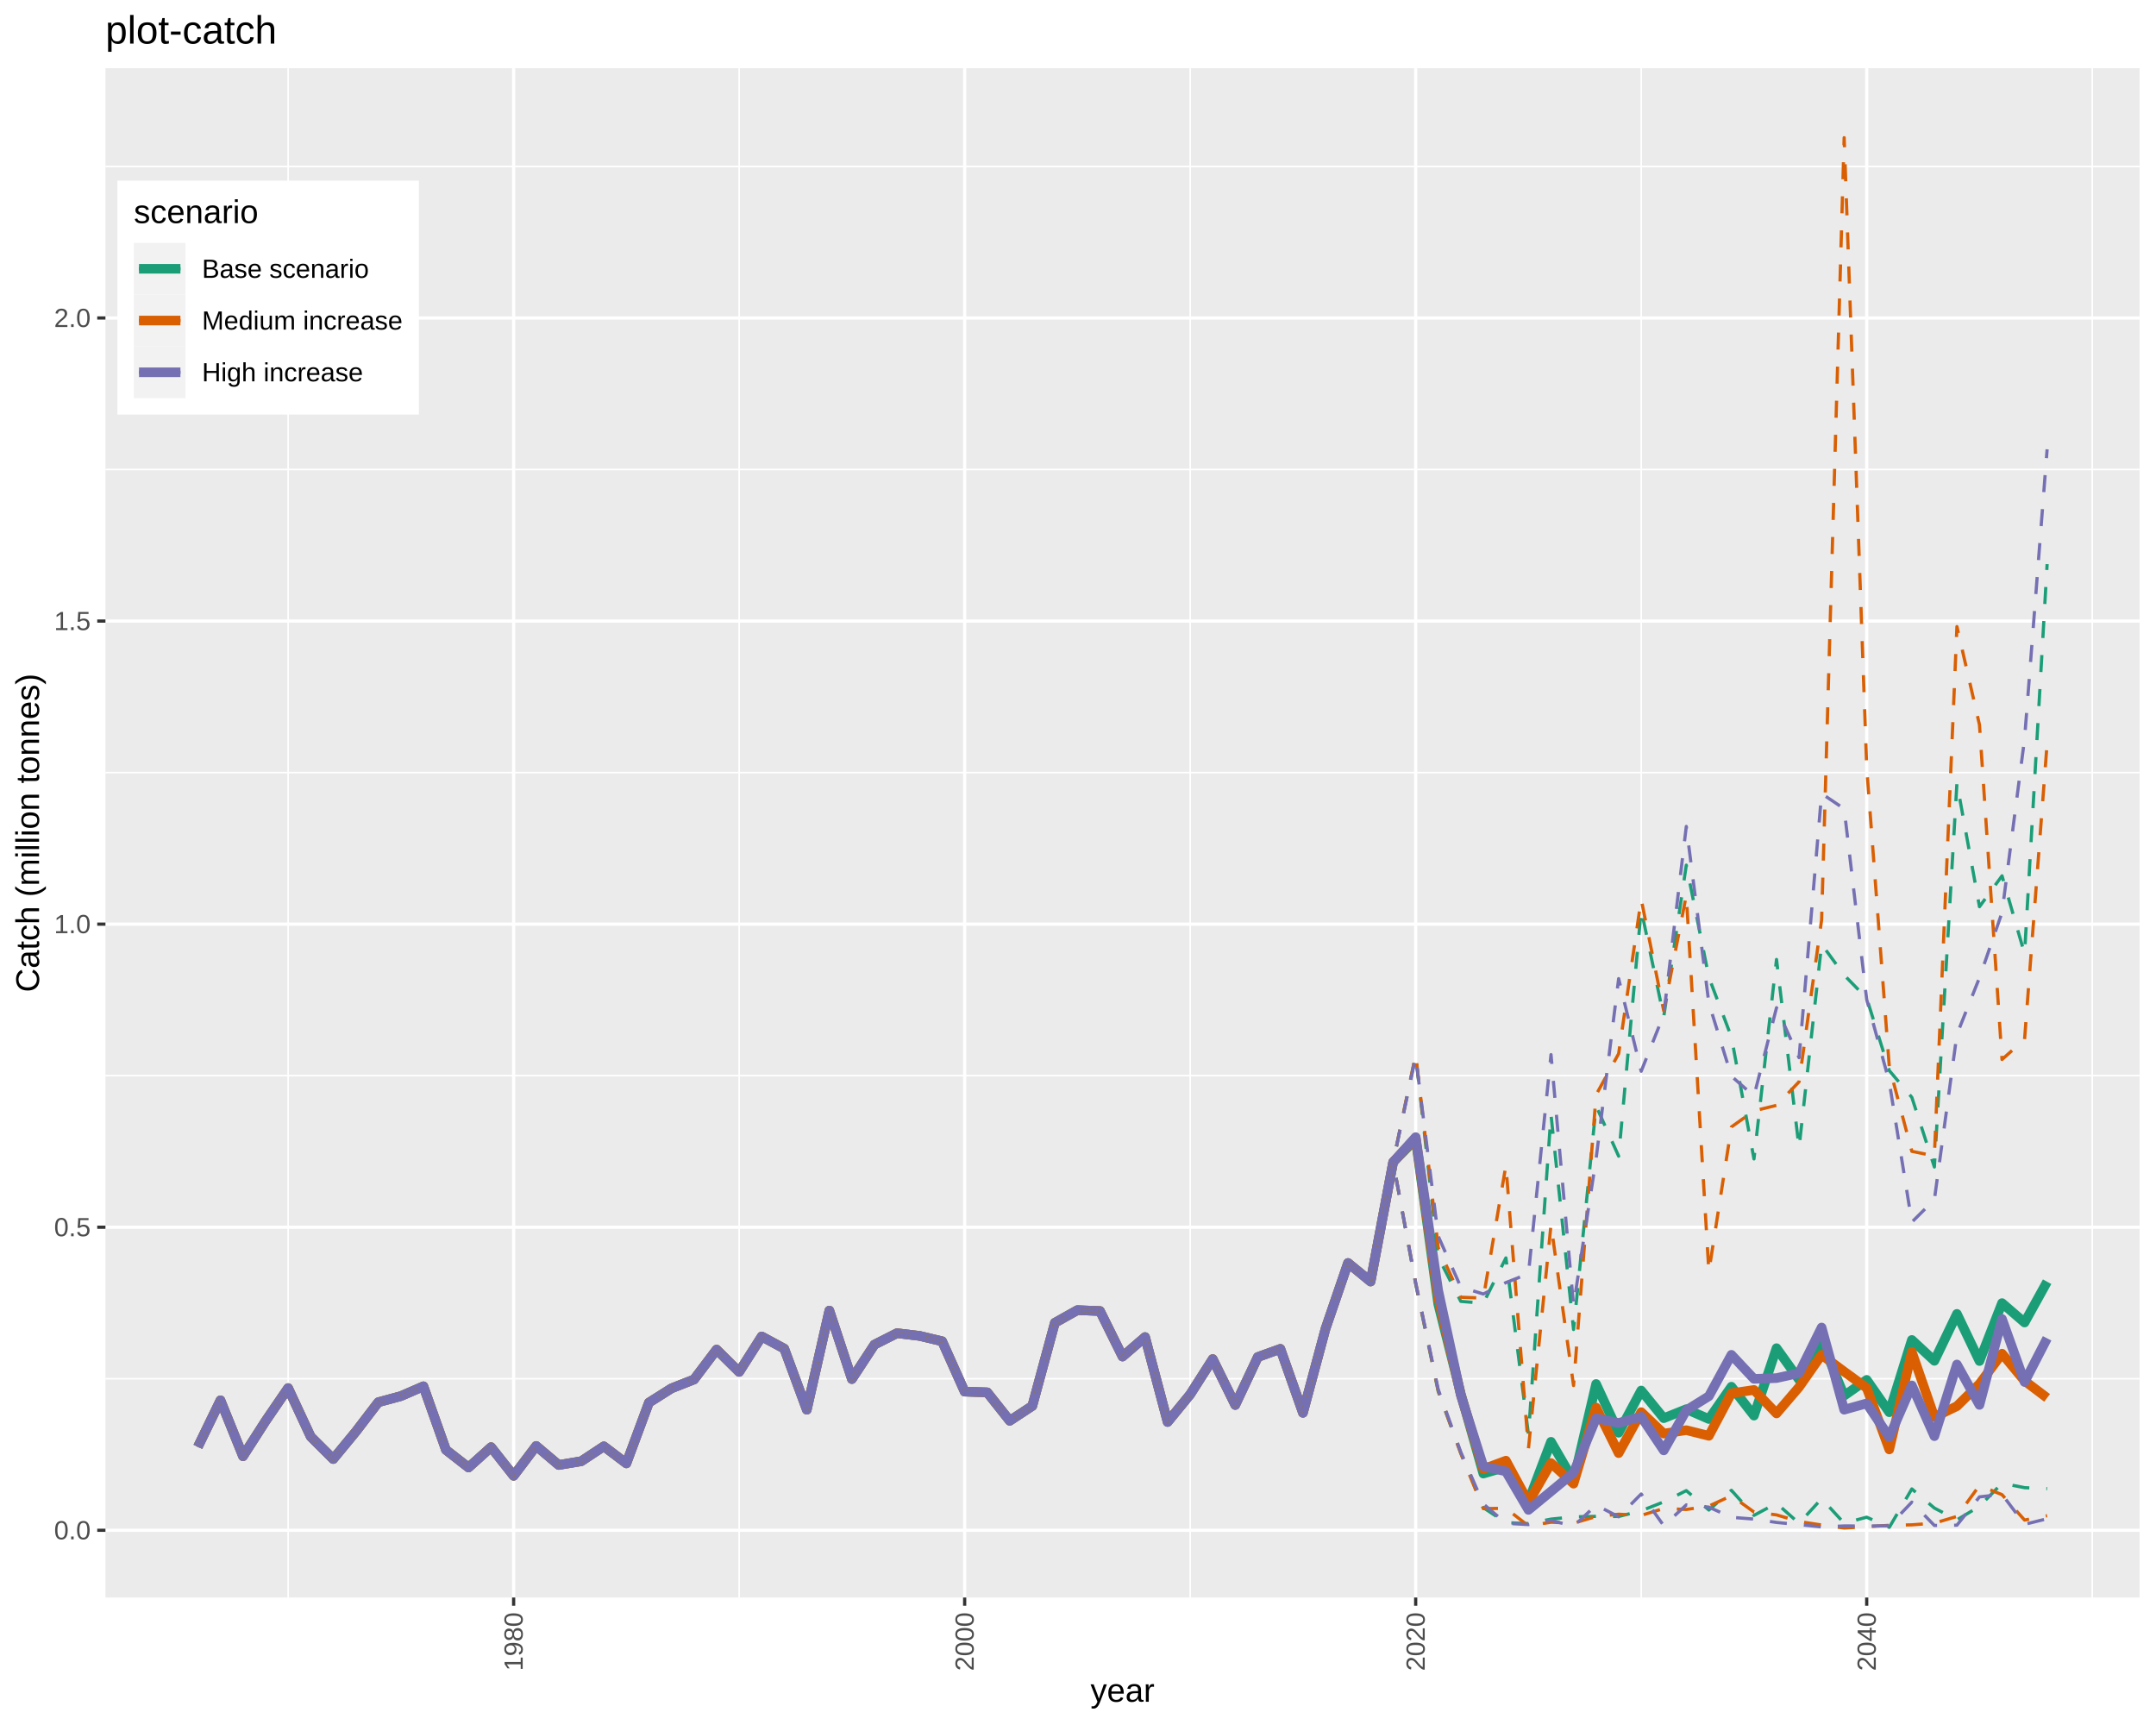
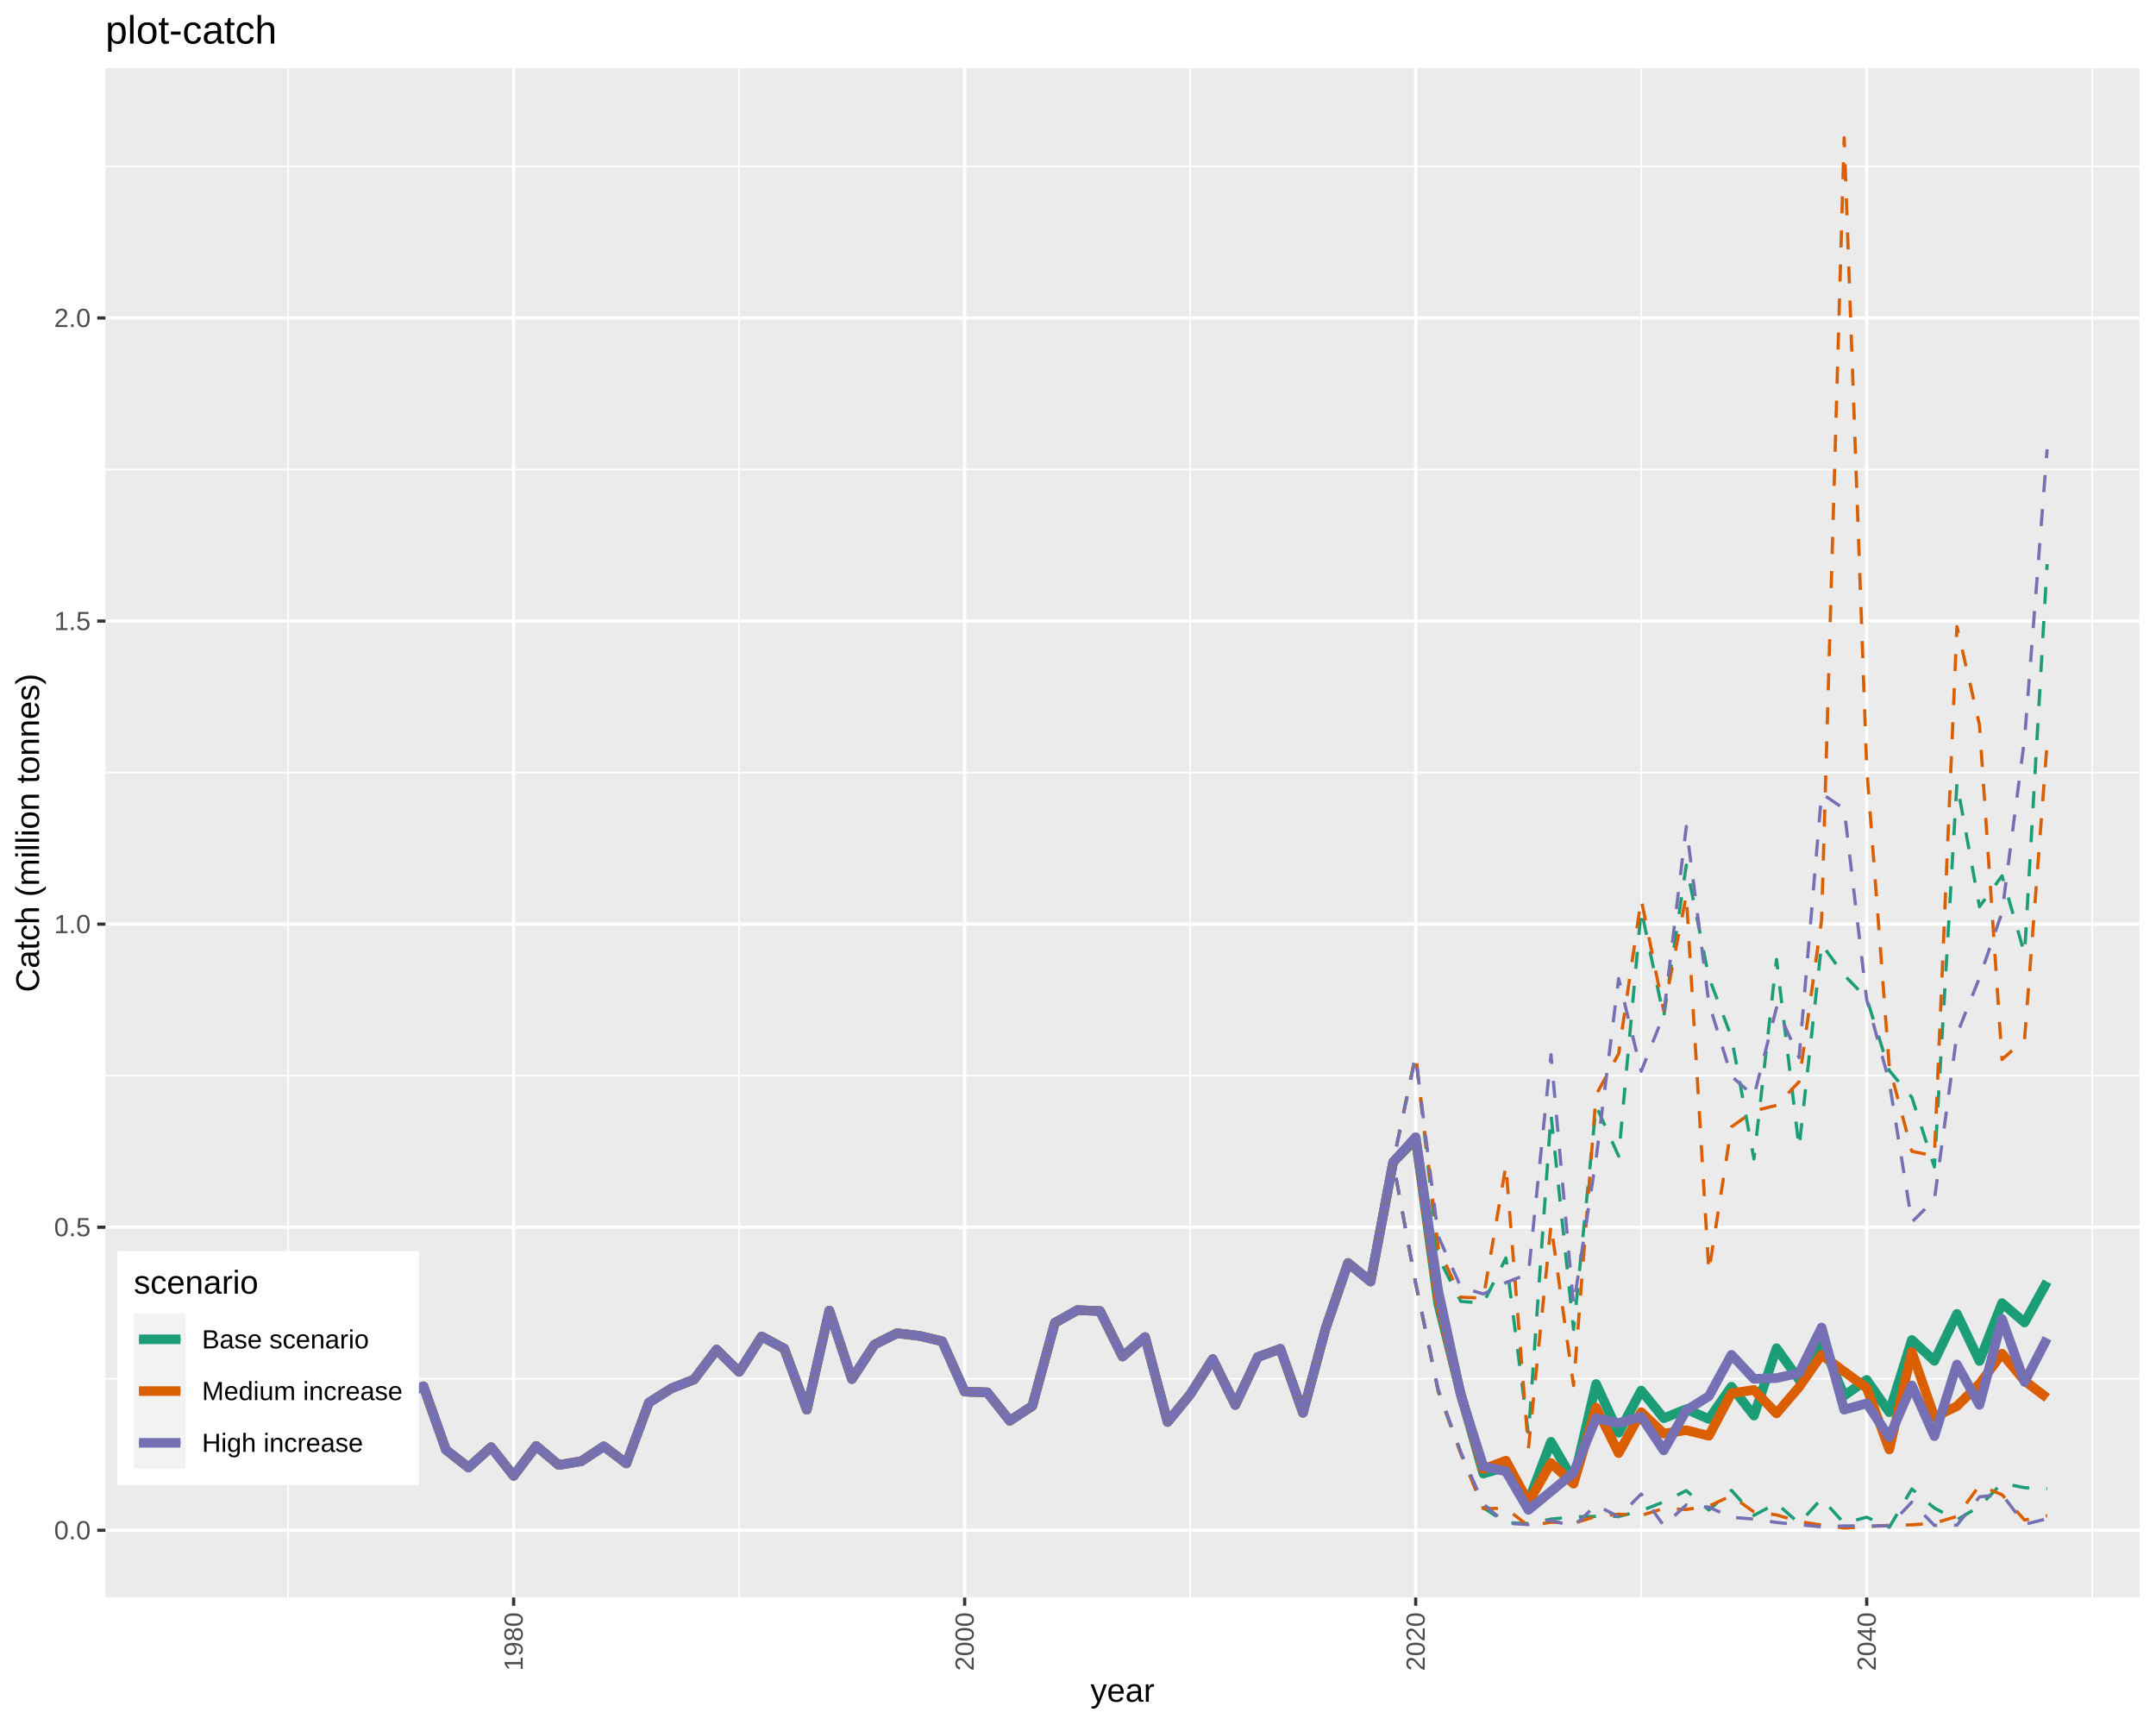
<svg xmlns="http://www.w3.org/2000/svg" viewBox="0 0 720.00 576.00">
  <defs>
    <style type="text/css">
    line, polyline, polygon, path, rect, circle {
      fill: none;
      stroke: #000000;
      stroke-linecap: round;
      stroke-linejoin: round;
      stroke-miterlimit: 10.00;
    }
  </style>
  </defs>
  <rect width="100%" height="100%" style="stroke: none; fill: #FFFFFF;" />
  <rect x="0.00" y="0.00" width="720.00" height="576.00" style="stroke-width: 1.07; stroke: #FFFFFF; fill: #FFFFFF;" />
  <defs>
    <clipPath id="cpMzUuMjF8NzE0LjUyfDUzMy40NHwyMi43Nw==">
      <rect x="35.21" y="22.77" width="679.31" height="510.67" />
    </clipPath>
  </defs>
  <rect x="35.21" y="22.77" width="679.31" height="510.67" style="stroke-width: 1.07; stroke: none; fill: #EBEBEB;" clip-path="url(#cpMzUuMjF8NzE0LjUyfDUzMy40NHwyMi43Nw==)" />
  <polyline points="35.21,460.38 714.52,460.38 " style="stroke-width: 0.53; stroke: #FFFFFF; stroke-linecap: butt;" clip-path="url(#cpMzUuMjF8NzE0LjUyfDUzMy40NHwyMi43Nw==)" />
  <polyline points="35.21,359.18 714.52,359.18 " style="stroke-width: 0.53; stroke: #FFFFFF; stroke-linecap: butt;" clip-path="url(#cpMzUuMjF8NzE0LjUyfDUzMy40NHwyMi43Nw==)" />
  <polyline points="35.21,257.98 714.52,257.98 " style="stroke-width: 0.53; stroke: #FFFFFF; stroke-linecap: butt;" clip-path="url(#cpMzUuMjF8NzE0LjUyfDUzMy40NHwyMi43Nw==)" />
  <polyline points="35.21,156.78 714.52,156.78 " style="stroke-width: 0.53; stroke: #FFFFFF; stroke-linecap: butt;" clip-path="url(#cpMzUuMjF8NzE0LjUyfDUzMy40NHwyMi43Nw==)" />
  <polyline points="35.21,55.58 714.52,55.58 " style="stroke-width: 0.53; stroke: #FFFFFF; stroke-linecap: butt;" clip-path="url(#cpMzUuMjF8NzE0LjUyfDUzMy40NHwyMi43Nw==)" />
  <polyline points="96.22,533.44 96.22,22.77 " style="stroke-width: 0.53; stroke: #FFFFFF; stroke-linecap: butt;" clip-path="url(#cpMzUuMjF8NzE0LjUyfDUzMy40NHwyMi43Nw==)" />
  <polyline points="246.84,533.44 246.84,22.77 " style="stroke-width: 0.53; stroke: #FFFFFF; stroke-linecap: butt;" clip-path="url(#cpMzUuMjF8NzE0LjUyfDUzMy40NHwyMi43Nw==)" />
  <polyline points="397.46,533.44 397.46,22.77 " style="stroke-width: 0.53; stroke: #FFFFFF; stroke-linecap: butt;" clip-path="url(#cpMzUuMjF8NzE0LjUyfDUzMy40NHwyMi43Nw==)" />
  <polyline points="548.08,533.44 548.08,22.77 " style="stroke-width: 0.53; stroke: #FFFFFF; stroke-linecap: butt;" clip-path="url(#cpMzUuMjF8NzE0LjUyfDUzMy40NHwyMi43Nw==)" />
  <polyline points="698.71,533.44 698.71,22.77 " style="stroke-width: 0.53; stroke: #FFFFFF; stroke-linecap: butt;" clip-path="url(#cpMzUuMjF8NzE0LjUyfDUzMy40NHwyMi43Nw==)" />
  <polyline points="35.21,510.98 714.52,510.98 " style="stroke-width: 1.07; stroke: #FFFFFF; stroke-linecap: butt;" clip-path="url(#cpMzUuMjF8NzE0LjUyfDUzMy40NHwyMi43Nw==)" />
  <polyline points="35.21,409.78 714.52,409.78 " style="stroke-width: 1.07; stroke: #FFFFFF; stroke-linecap: butt;" clip-path="url(#cpMzUuMjF8NzE0LjUyfDUzMy40NHwyMi43Nw==)" />
  <polyline points="35.21,308.58 714.52,308.58 " style="stroke-width: 1.07; stroke: #FFFFFF; stroke-linecap: butt;" clip-path="url(#cpMzUuMjF8NzE0LjUyfDUzMy40NHwyMi43Nw==)" />
  <polyline points="35.21,207.38 714.52,207.38 " style="stroke-width: 1.07; stroke: #FFFFFF; stroke-linecap: butt;" clip-path="url(#cpMzUuMjF8NzE0LjUyfDUzMy40NHwyMi43Nw==)" />
  <polyline points="35.21,106.18 714.52,106.18 " style="stroke-width: 1.07; stroke: #FFFFFF; stroke-linecap: butt;" clip-path="url(#cpMzUuMjF8NzE0LjUyfDUzMy40NHwyMi43Nw==)" />
  <polyline points="171.53,533.44 171.53,22.77 " style="stroke-width: 1.07; stroke: #FFFFFF; stroke-linecap: butt;" clip-path="url(#cpMzUuMjF8NzE0LjUyfDUzMy40NHwyMi43Nw==)" />
  <polyline points="322.15,533.44 322.15,22.77 " style="stroke-width: 1.07; stroke: #FFFFFF; stroke-linecap: butt;" clip-path="url(#cpMzUuMjF8NzE0LjUyfDUzMy40NHwyMi43Nw==)" />
  <polyline points="472.77,533.44 472.77,22.77 " style="stroke-width: 1.07; stroke: #FFFFFF; stroke-linecap: butt;" clip-path="url(#cpMzUuMjF8NzE0LjUyfDUzMy40NHwyMi43Nw==)" />
  <polyline points="623.39,533.44 623.39,22.77 " style="stroke-width: 1.07; stroke: #FFFFFF; stroke-linecap: butt;" clip-path="url(#cpMzUuMjF8NzE0LjUyfDUzMy40NHwyMi43Nw==)" />
  <polyline points="66.09,483.11 73.62,467.59 81.15,486.25 88.68,474.52 96.22,463.50 103.75,479.69 111.28,487.19 118.81,478.06 126.34,468.22 133.87,466.18 141.40,462.91 148.93,484.13 156.46,490.01 164.00,483.23 171.53,492.78 179.06,482.82 186.59,489.18 194.12,487.92 201.65,482.95 209.18,488.64 216.71,468.35 224.24,463.59 231.78,460.62 239.31,450.65 246.84,458.10 254.37,446.27 261.90,450.33 269.43,470.72 276.96,437.63 284.49,460.48 292.02,448.99 299.56,445.17 307.09,446.07 314.62,447.86 322.15,464.68 329.68,464.93 337.21,474.41 344.74,469.46 352.27,441.70 359.80,437.48 367.34,437.77 374.87,452.96 382.40,446.47 389.93,474.82 397.46,465.62 404.99,453.82 412.52,469.13 420.05,453.13 427.58,450.41 435.12,471.75 442.65,443.72 450.18,421.73 457.71,427.91 465.24,388.05 472.77,380.40 480.30,435.45 487.83,465.41 495.36,492.05 502.90,489.84 510.43,501.33 517.96,481.43 525.49,494.40 533.02,462.13 540.55,478.42 548.08,464.31 555.61,473.56 563.14,470.54 570.68,473.83 578.21,463.03 585.74,472.70 593.27,450.17 600.80,460.69 608.33,447.76 615.86,466.03 623.39,460.75 630.93,471.57 638.46,447.42 645.99,454.40 653.52,438.72 661.05,454.47 668.58,435.12 676.11,441.61 683.64,427.98 " style="stroke-width: 3.20; stroke: #1B9E77; stroke-linecap: butt;" clip-path="url(#cpMzUuMjF8NzE0LjUyfDUzMy40NHwyMi43Nw==)" />
  <polyline points="66.09,483.11 73.62,467.59 81.15,486.25 88.68,474.52 96.22,463.50 103.75,479.69 111.28,487.19 118.81,478.06 126.34,468.22 133.87,466.18 141.40,462.91 148.93,484.13 156.46,490.01 164.00,483.23 171.53,492.78 179.06,482.82 186.59,489.18 194.12,487.92 201.65,482.95 209.18,488.64 216.71,468.35 224.24,463.59 231.78,460.62 239.31,450.65 246.84,458.10 254.37,446.27 261.90,450.33 269.43,470.72 276.96,437.63 284.49,460.48 292.02,448.99 299.56,445.17 307.09,446.07 314.62,447.86 322.15,464.68 329.68,464.93 337.21,474.41 344.74,469.46 352.27,441.70 359.80,437.48 367.34,437.77 374.87,452.96 382.40,446.47 389.93,474.82 397.46,465.62 404.99,453.82 412.52,469.13 420.05,453.13 427.58,450.41 435.12,471.75 442.65,443.72 450.18,421.73 457.71,427.91 465.24,388.05 472.77,379.97 480.30,433.23 487.83,465.68 495.36,490.55 502.90,487.73 510.43,501.65 517.96,488.54 525.49,495.42 533.02,470.01 540.55,485.22 548.08,471.53 555.61,478.70 563.14,477.55 570.68,479.44 578.21,465.23 585.74,464.12 593.27,471.97 600.80,463.17 608.33,452.41 615.86,457.99 623.39,463.46 630.93,483.99 638.46,451.42 645.99,473.18 653.52,469.54 661.05,462.11 668.58,452.01 676.11,461.09 683.64,466.77 " style="stroke-width: 3.20; stroke: #D95F02; stroke-linecap: butt;" clip-path="url(#cpMzUuMjF8NzE0LjUyfDUzMy40NHwyMi43Nw==)" />
  <polyline points="66.09,483.11 73.62,467.59 81.15,486.25 88.68,474.52 96.22,463.50 103.75,479.69 111.28,487.19 118.81,478.06 126.34,468.22 133.87,466.18 141.40,462.91 148.93,484.13 156.46,490.01 164.00,483.23 171.53,492.78 179.06,482.82 186.59,489.18 194.12,487.92 201.65,482.95 209.18,488.64 216.71,468.35 224.24,463.59 231.78,460.62 239.31,450.65 246.84,458.10 254.37,446.27 261.90,450.33 269.43,470.72 276.96,437.63 284.49,460.48 292.02,448.99 299.56,445.17 307.09,446.07 314.62,447.86 322.15,464.68 329.68,464.93 337.21,474.41 344.74,469.46 352.27,441.70 359.80,437.48 367.34,437.77 374.87,452.96 382.40,446.47 389.93,474.82 397.46,465.62 404.99,453.82 412.52,469.13 420.05,453.13 427.58,450.41 435.12,471.75 442.65,443.72 450.18,421.73 457.71,427.91 465.24,388.05 472.77,379.70 480.30,430.95 487.83,465.81 495.36,489.60 502.90,491.32 510.43,504.18 517.96,497.99 525.49,491.78 533.02,473.58 540.55,475.15 548.08,473.06 555.61,484.31 563.14,470.90 570.68,466.21 578.21,452.39 585.74,460.42 593.27,460.16 600.80,458.50 608.33,443.27 615.86,470.72 623.39,468.61 630.93,479.89 638.46,462.62 645.99,479.55 653.52,455.62 661.05,469.12 668.58,440.43 676.11,461.47 683.64,446.88 " style="stroke-width: 3.20; stroke: #7570B3; stroke-linecap: butt;" clip-path="url(#cpMzUuMjF8NzE0LjUyfDUzMy40NHwyMi43Nw==)" />
  <polyline points="66.09,483.11 73.62,467.59 81.15,486.25 88.68,474.52 96.22,463.50 103.75,479.69 111.28,487.19 118.81,478.06 126.34,468.22 133.87,466.18 141.40,462.91 148.93,484.13 156.46,490.01 164.00,483.23 171.53,492.78 179.06,482.82 186.59,489.18 194.12,487.92 201.65,482.95 209.18,488.64 216.71,468.35 224.24,463.59 231.78,460.62 239.31,450.65 246.84,458.10 254.37,446.27 261.90,450.33 269.43,470.72 276.96,437.63 284.49,460.48 292.02,448.99 299.56,445.17 307.09,446.07 314.62,447.86 322.15,464.68 329.68,464.93 337.21,474.41 344.74,469.46 352.27,441.70 359.80,437.48 367.34,437.77 374.87,452.96 382.40,446.47 389.93,474.82 397.46,465.62 404.99,453.82 412.52,469.13 420.05,453.13 427.58,450.41 435.12,471.75 442.65,443.72 450.18,421.73 457.71,427.91 465.24,388.05 472.77,428.74 480.30,464.65 487.83,485.22 495.36,503.43 502.90,508.43 510.43,508.75 517.96,507.25 525.49,506.49 533.02,506.33 540.55,506.37 548.08,504.47 555.61,501.50 563.14,497.73 570.68,504.22 578.21,497.63 585.74,506.00 593.27,501.96 600.80,508.66 608.33,500.43 615.86,508.61 623.39,506.61 630.93,509.99 638.46,497.17 645.99,503.56 653.52,507.50 661.05,502.99 668.58,495.27 676.11,496.76 683.64,497.07 " style="stroke-width: 1.07; stroke: #1B9E77; stroke-dasharray: 5.69,5.69; stroke-linecap: butt;" clip-path="url(#cpMzUuMjF8NzE0LjUyfDUzMy40NHwyMi43Nw==)" />
  <polyline points="66.09,483.11 73.62,467.59 81.15,486.25 88.68,474.52 96.22,463.50 103.75,479.69 111.28,487.19 118.81,478.06 126.34,468.22 133.87,466.18 141.40,462.91 148.93,484.13 156.46,490.01 164.00,483.23 171.53,492.78 179.06,482.82 186.59,489.18 194.12,487.92 201.65,482.95 209.18,488.64 216.71,468.35 224.24,463.59 231.78,460.62 239.31,450.65 246.84,458.10 254.37,446.27 261.90,450.33 269.43,470.72 276.96,437.63 284.49,460.48 292.02,448.99 299.56,445.17 307.09,446.07 314.62,447.86 322.15,464.68 329.68,464.93 337.21,474.41 344.74,469.46 352.27,441.70 359.80,437.48 367.34,437.77 374.87,452.96 382.40,446.47 389.93,474.82 397.46,465.62 404.99,453.82 412.52,469.13 420.05,453.13 427.58,450.41 435.12,471.75 442.65,443.72 450.18,421.73 457.71,427.91 465.24,388.05 472.77,428.41 480.30,464.40 487.83,485.30 495.36,503.75 502.90,503.64 510.43,509.53 517.96,508.28 525.49,508.61 533.02,506.39 540.55,505.62 548.08,506.02 555.61,503.70 563.14,504.03 570.68,502.91 578.21,499.43 585.74,504.88 593.27,505.84 600.80,508.06 608.33,509.22 615.86,510.23 623.39,509.81 630.93,509.32 638.46,509.16 645.99,508.60 653.52,506.35 661.05,496.00 668.58,499.10 676.11,507.57 683.64,506.12 " style="stroke-width: 1.07; stroke: #D95F02; stroke-dasharray: 5.69,5.69; stroke-linecap: butt;" clip-path="url(#cpMzUuMjF8NzE0LjUyfDUzMy40NHwyMi43Nw==)" />
  <polyline points="66.09,483.11 73.62,467.59 81.15,486.25 88.68,474.52 96.22,463.50 103.75,479.69 111.28,487.19 118.81,478.06 126.34,468.22 133.87,466.18 141.40,462.91 148.93,484.13 156.46,490.01 164.00,483.23 171.53,492.78 179.06,482.82 186.59,489.18 194.12,487.92 201.65,482.95 209.18,488.64 216.71,468.35 224.24,463.59 231.78,460.62 239.31,450.65 246.84,458.10 254.37,446.27 261.90,450.33 269.43,470.72 276.96,437.63 284.49,460.48 292.02,448.99 299.56,445.17 307.09,446.07 314.62,447.86 322.15,464.68 329.68,464.93 337.21,474.41 344.74,469.46 352.27,441.70 359.80,437.48 367.34,437.77 374.87,452.96 382.40,446.47 389.93,474.82 397.46,465.62 404.99,453.82 412.52,469.13 420.05,453.13 427.58,450.41 435.12,471.75 442.65,443.72 450.18,421.73 457.71,427.91 465.24,388.05 472.77,428.33 480.30,463.97 487.83,484.86 495.36,502.17 502.90,508.64 510.43,509.07 517.96,507.66 525.49,509.66 533.02,502.57 540.55,506.47 548.08,498.86 555.61,509.45 563.14,502.50 570.68,503.25 578.21,506.65 585.74,507.24 593.27,508.36 600.80,509.09 608.33,509.86 615.86,509.53 623.39,509.55 630.93,509.48 638.46,501.59 645.99,509.37 653.52,509.28 661.05,499.83 668.58,498.98 676.11,509.00 683.64,507.13 " style="stroke-width: 1.07; stroke: #7570B3; stroke-dasharray: 5.69,5.69; stroke-linecap: butt;" clip-path="url(#cpMzUuMjF8NzE0LjUyfDUzMy40NHwyMi43Nw==)" />
  <polyline points="66.09,483.11 73.62,467.59 81.15,486.25 88.68,474.52 96.22,463.50 103.75,479.69 111.28,487.19 118.81,478.06 126.34,468.22 133.87,466.18 141.40,462.91 148.93,484.13 156.46,490.01 164.00,483.23 171.53,492.78 179.06,482.82 186.59,489.18 194.12,487.92 201.65,482.95 209.18,488.64 216.71,468.35 224.24,463.59 231.78,460.62 239.31,450.65 246.84,458.10 254.37,446.27 261.90,450.33 269.43,470.72 276.96,437.63 284.49,460.48 292.02,448.99 299.56,445.17 307.09,446.07 314.62,447.86 322.15,464.68 329.68,464.93 337.21,474.41 344.74,469.46 352.27,441.70 359.80,437.48 367.34,437.77 374.87,452.96 382.40,446.47 389.93,474.82 397.46,465.62 404.99,453.82 412.52,469.13 420.05,453.13 427.58,450.41 435.12,471.75 442.65,443.72 450.18,421.73 457.71,427.91 465.24,388.05 472.77,352.33 480.30,419.75 487.83,434.54 495.36,435.17 502.90,420.04 510.43,478.99 517.96,372.19 525.49,443.94 533.02,369.31 540.55,386.06 548.08,303.73 555.61,339.49 563.14,288.88 570.68,326.33 578.21,346.28 585.74,386.98 593.27,320.38 600.80,383.24 608.33,315.30 615.86,325.61 623.39,333.31 630.93,357.48 638.46,366.42 645.99,389.68 653.52,261.50 661.05,302.76 668.58,292.45 676.11,318.48 683.64,188.37 " style="stroke-width: 1.07; stroke: #1B9E77; stroke-dasharray: 5.69,5.69; stroke-linecap: butt;" clip-path="url(#cpMzUuMjF8NzE0LjUyfDUzMy40NHwyMi43Nw==)" />
  <polyline points="66.09,483.11 73.62,467.59 81.15,486.25 88.68,474.52 96.22,463.50 103.75,479.69 111.28,487.19 118.81,478.06 126.34,468.22 133.87,466.18 141.40,462.91 148.93,484.13 156.46,490.01 164.00,483.23 171.53,492.78 179.06,482.82 186.59,489.18 194.12,487.92 201.65,482.95 209.18,488.64 216.71,468.35 224.24,463.59 231.78,460.62 239.31,450.65 246.84,458.10 254.37,446.27 261.90,450.33 269.43,470.72 276.96,437.63 284.49,460.48 292.02,448.99 299.56,445.17 307.09,446.07 314.62,447.86 322.15,464.68 329.68,464.93 337.21,474.41 344.74,469.46 352.27,441.70 359.80,437.48 367.34,437.77 374.87,452.96 382.40,446.47 389.93,474.82 397.46,465.62 404.99,453.82 412.52,469.13 420.05,453.13 427.58,450.41 435.12,471.75 442.65,443.72 450.18,421.73 457.71,427.91 465.24,388.05 472.77,352.18 480.30,416.61 487.83,433.16 495.36,433.45 502.90,389.16 510.43,483.70 517.96,408.98 525.49,462.65 533.02,365.56 540.55,351.84 548.08,300.27 555.61,337.52 563.14,298.96 570.68,424.60 578.21,376.29 585.74,370.93 593.27,369.09 600.80,361.22 608.33,307.16 615.86,45.98 623.39,256.29 630.93,356.14 638.46,384.44 645.99,385.98 653.52,209.23 661.05,242.02 668.58,353.78 676.11,347.05 683.64,248.20 " style="stroke-width: 1.07; stroke: #D95F02; stroke-dasharray: 5.69,5.69; stroke-linecap: butt;" clip-path="url(#cpMzUuMjF8NzE0LjUyfDUzMy40NHwyMi43Nw==)" />
  <polyline points="66.09,483.11 73.62,467.59 81.15,486.25 88.68,474.52 96.22,463.50 103.75,479.69 111.28,487.19 118.81,478.06 126.34,468.22 133.87,466.18 141.40,462.91 148.93,484.13 156.46,490.01 164.00,483.23 171.53,492.78 179.06,482.82 186.59,489.18 194.12,487.92 201.65,482.95 209.18,488.64 216.71,468.35 224.24,463.59 231.78,460.62 239.31,450.65 246.84,458.10 254.37,446.27 261.90,450.33 269.43,470.72 276.96,437.63 284.49,460.48 292.02,448.99 299.56,445.17 307.09,446.07 314.62,447.86 322.15,464.68 329.68,464.93 337.21,474.41 344.74,469.46 352.27,441.70 359.80,437.48 367.34,437.77 374.87,452.96 382.40,446.47 389.93,474.82 397.46,465.62 404.99,453.82 412.52,469.13 420.05,453.13 427.58,450.41 435.12,471.75 442.65,443.72 450.18,421.73 457.71,427.91 465.24,388.05 472.77,352.92 480.30,412.77 487.83,429.76 495.36,432.09 502.90,428.27 510.43,425.31 517.96,352.16 525.49,435.87 533.02,386.91 540.55,326.78 548.08,357.71 555.61,338.79 563.14,275.96 570.68,334.96 578.21,359.36 585.74,365.99 593.27,336.49 600.80,353.17 608.33,264.99 615.86,270.06 623.39,333.76 630.93,361.28 638.46,408.08 645.99,400.59 653.52,345.38 661.05,326.48 668.58,304.70 676.11,246.68 683.64,150.03 " style="stroke-width: 1.07; stroke: #7570B3; stroke-dasharray: 5.69,5.69; stroke-linecap: butt;" clip-path="url(#cpMzUuMjF8NzE0LjUyfDUzMy40NHwyMi43Nw==)" />
  <defs>
    <clipPath id="cpMC4wMHw3MjAuMDB8NTc2LjAwfDAuMDA=">
      <rect x="0.00" y="0.00" width="720.00" height="576.00" />
    </clipPath>
  </defs>
  <g clip-path="url(#cpMC4wMHw3MjAuMDB8NTc2LjAwfDAuMDA=)">
    <text x="18.06" y="514.01" style="font-size: 8.80px; fill: #4D4D4D; font-family: Liberation Sans;" textLength="12.22px" lengthAdjust="spacingAndGlyphs">0.0</text>
  </g>
  <g clip-path="url(#cpMC4wMHw3MjAuMDB8NTc2LjAwfDAuMDA=)">
    <text x="18.06" y="412.80" style="font-size: 8.80px; fill: #4D4D4D; font-family: Liberation Sans;" textLength="12.22px" lengthAdjust="spacingAndGlyphs">0.5</text>
  </g>
  <g clip-path="url(#cpMC4wMHw3MjAuMDB8NTc2LjAwfDAuMDA=)">
    <text x="18.06" y="311.60" style="font-size: 8.80px; fill: #4D4D4D; font-family: Liberation Sans;" textLength="12.22px" lengthAdjust="spacingAndGlyphs">1.0</text>
  </g>
  <g clip-path="url(#cpMC4wMHw3MjAuMDB8NTc2LjAwfDAuMDA=)">
    <text x="18.06" y="210.40" style="font-size: 8.80px; fill: #4D4D4D; font-family: Liberation Sans;" textLength="12.22px" lengthAdjust="spacingAndGlyphs">1.5</text>
  </g>
  <g clip-path="url(#cpMC4wMHw3MjAuMDB8NTc2LjAwfDAuMDA=)">
    <text x="18.06" y="109.20" style="font-size: 8.80px; fill: #4D4D4D; font-family: Liberation Sans;" textLength="12.22px" lengthAdjust="spacingAndGlyphs">2.0</text>
  </g>
  <polyline points="32.47,510.98 35.21,510.98 " style="stroke-width: 1.07; stroke: #333333; stroke-linecap: butt;" clip-path="url(#cpMC4wMHw3MjAuMDB8NTc2LjAwfDAuMDA=)" />
  <polyline points="32.47,409.78 35.21,409.78 " style="stroke-width: 1.07; stroke: #333333; stroke-linecap: butt;" clip-path="url(#cpMC4wMHw3MjAuMDB8NTc2LjAwfDAuMDA=)" />
  <polyline points="32.47,308.58 35.21,308.58 " style="stroke-width: 1.07; stroke: #333333; stroke-linecap: butt;" clip-path="url(#cpMC4wMHw3MjAuMDB8NTc2LjAwfDAuMDA=)" />
  <polyline points="32.47,207.38 35.21,207.38 " style="stroke-width: 1.07; stroke: #333333; stroke-linecap: butt;" clip-path="url(#cpMC4wMHw3MjAuMDB8NTc2LjAwfDAuMDA=)" />
  <polyline points="32.47,106.18 35.21,106.18 " style="stroke-width: 1.07; stroke: #333333; stroke-linecap: butt;" clip-path="url(#cpMC4wMHw3MjAuMDB8NTc2LjAwfDAuMDA=)" />
  <polyline points="171.53,536.18 171.53,533.44 " style="stroke-width: 1.07; stroke: #333333; stroke-linecap: butt;" clip-path="url(#cpMC4wMHw3MjAuMDB8NTc2LjAwfDAuMDA=)" />
  <polyline points="322.15,536.18 322.15,533.44 " style="stroke-width: 1.07; stroke: #333333; stroke-linecap: butt;" clip-path="url(#cpMC4wMHw3MjAuMDB8NTc2LjAwfDAuMDA=)" />
  <polyline points="472.77,536.18 472.77,533.44 " style="stroke-width: 1.07; stroke: #333333; stroke-linecap: butt;" clip-path="url(#cpMC4wMHw3MjAuMDB8NTc2LjAwfDAuMDA=)" />
  <polyline points="623.39,536.18 623.39,533.44 " style="stroke-width: 1.07; stroke: #333333; stroke-linecap: butt;" clip-path="url(#cpMC4wMHw3MjAuMDB8NTc2LjAwfDAuMDA=)" />
  <g clip-path="url(#cpMC4wMHw3MjAuMDB8NTc2LjAwfDAuMDA=)">
    <text transform="translate(174.55,557.94) rotate(-90)" style="font-size: 8.80px; fill: #4D4D4D; font-family: Liberation Sans;" textLength="19.56px" lengthAdjust="spacingAndGlyphs">1980</text>
  </g>
  <g clip-path="url(#cpMC4wMHw3MjAuMDB8NTc2LjAwfDAuMDA=)">
    <text transform="translate(325.17,557.94) rotate(-90)" style="font-size: 8.80px; fill: #4D4D4D; font-family: Liberation Sans;" textLength="19.56px" lengthAdjust="spacingAndGlyphs">2000</text>
  </g>
  <g clip-path="url(#cpMC4wMHw3MjAuMDB8NTc2LjAwfDAuMDA=)">
    <text transform="translate(475.79,557.94) rotate(-90)" style="font-size: 8.80px; fill: #4D4D4D; font-family: Liberation Sans;" textLength="19.56px" lengthAdjust="spacingAndGlyphs">2020</text>
  </g>
  <g clip-path="url(#cpMC4wMHw3MjAuMDB8NTc2LjAwfDAuMDA=)">
    <text transform="translate(626.42,557.94) rotate(-90)" style="font-size: 8.80px; fill: #4D4D4D; font-family: Liberation Sans;" textLength="19.56px" lengthAdjust="spacingAndGlyphs">2040</text>
  </g>
  <g clip-path="url(#cpMC4wMHw3MjAuMDB8NTc2LjAwfDAuMDA=)">
    <text x="364.16" y="568.24" style="font-size: 11.00px; font-family: Liberation Sans;" textLength="21.41px" lengthAdjust="spacingAndGlyphs">year</text>
  </g>
  <g clip-path="url(#cpMC4wMHw3MjAuMDB8NTc2LjAwfDAuMDA=)">
    <text transform="translate(13.04,331.31) rotate(-90)" style="font-size: 11.00px; font-family: Liberation Sans;" textLength="106.41px" lengthAdjust="spacingAndGlyphs">Catch (million tonnes)</text>
  </g>
-   <rect x="39.21" y="60.31" width="100.69" height="78.12" style="stroke-width: 1.07; stroke: none; fill: #FFFFFF;" clip-path="url(#cpMC4wMHw3MjAuMDB8NTc2LjAwfDAuMDA=)" />
+   <rect x="39.21" y="417.78" width="100.69" height="78.12" style="stroke-width: 1.07; stroke: none; fill: #FFFFFF;" clip-path="url(#cpMC4wMHw3MjAuMDB8NTc2LjAwfDAuMDA=)" />
  <g clip-path="url(#cpMC4wMHw3MjAuMDB8NTc2LjAwfDAuMDA=)">
-     <text x="44.69" y="74.49" style="font-size: 11.00px; font-family: Liberation Sans;" textLength="41.59px" lengthAdjust="spacingAndGlyphs">scenario</text>
+     <text x="44.69" y="431.96" style="font-size: 11.00px; font-family: Liberation Sans;" textLength="41.59px" lengthAdjust="spacingAndGlyphs">scenario</text>
  </g>
-   <rect x="44.69" y="81.11" width="17.28" height="17.28" style="stroke-width: 1.07; stroke: none; fill: #F2F2F2;" clip-path="url(#cpMC4wMHw3MjAuMDB8NTc2LjAwfDAuMDA=)" />
-   <line x1="46.42" y1="89.75" x2="60.25" y2="89.75" style="stroke-width: 3.20; stroke: #1B9E77; stroke-linecap: butt;" clip-path="url(#cpMC4wMHw3MjAuMDB8NTc2LjAwfDAuMDA=)" />
-   <line x1="46.42" y1="89.75" x2="60.25" y2="89.75" style="stroke-width: 1.07; stroke: #1B9E77; stroke-dasharray: 5.69,5.69; stroke-linecap: butt;" clip-path="url(#cpMC4wMHw3MjAuMDB8NTc2LjAwfDAuMDA=)" />
-   <line x1="46.42" y1="89.75" x2="60.25" y2="89.75" style="stroke-width: 1.07; stroke: #1B9E77; stroke-dasharray: 5.69,5.69; stroke-linecap: butt;" clip-path="url(#cpMC4wMHw3MjAuMDB8NTc2LjAwfDAuMDA=)" />
-   <rect x="44.69" y="98.39" width="17.28" height="17.28" style="stroke-width: 1.07; stroke: none; fill: #F2F2F2;" clip-path="url(#cpMC4wMHw3MjAuMDB8NTc2LjAwfDAuMDA=)" />
-   <line x1="46.42" y1="107.03" x2="60.25" y2="107.03" style="stroke-width: 3.20; stroke: #D95F02; stroke-linecap: butt;" clip-path="url(#cpMC4wMHw3MjAuMDB8NTc2LjAwfDAuMDA=)" />
-   <line x1="46.42" y1="107.03" x2="60.25" y2="107.03" style="stroke-width: 1.07; stroke: #D95F02; stroke-dasharray: 5.69,5.69; stroke-linecap: butt;" clip-path="url(#cpMC4wMHw3MjAuMDB8NTc2LjAwfDAuMDA=)" />
-   <line x1="46.42" y1="107.03" x2="60.25" y2="107.03" style="stroke-width: 1.07; stroke: #D95F02; stroke-dasharray: 5.69,5.69; stroke-linecap: butt;" clip-path="url(#cpMC4wMHw3MjAuMDB8NTc2LjAwfDAuMDA=)" />
-   <rect x="44.69" y="115.67" width="17.28" height="17.28" style="stroke-width: 1.07; stroke: none; fill: #F2F2F2;" clip-path="url(#cpMC4wMHw3MjAuMDB8NTc2LjAwfDAuMDA=)" />
-   <line x1="46.42" y1="124.31" x2="60.25" y2="124.31" style="stroke-width: 3.20; stroke: #7570B3; stroke-linecap: butt;" clip-path="url(#cpMC4wMHw3MjAuMDB8NTc2LjAwfDAuMDA=)" />
-   <line x1="46.42" y1="124.31" x2="60.25" y2="124.31" style="stroke-width: 1.07; stroke: #7570B3; stroke-dasharray: 5.69,5.69; stroke-linecap: butt;" clip-path="url(#cpMC4wMHw3MjAuMDB8NTc2LjAwfDAuMDA=)" />
-   <line x1="46.42" y1="124.31" x2="60.25" y2="124.31" style="stroke-width: 1.07; stroke: #7570B3; stroke-dasharray: 5.69,5.69; stroke-linecap: butt;" clip-path="url(#cpMC4wMHw3MjAuMDB8NTc2LjAwfDAuMDA=)" />
+   <rect x="44.69" y="438.58" width="17.28" height="17.28" style="stroke-width: 1.07; stroke: none; fill: #F2F2F2;" clip-path="url(#cpMC4wMHw3MjAuMDB8NTc2LjAwfDAuMDA=)" />
+   <line x1="46.42" y1="447.22" x2="60.25" y2="447.22" style="stroke-width: 3.20; stroke: #1B9E77; stroke-linecap: butt;" clip-path="url(#cpMC4wMHw3MjAuMDB8NTc2LjAwfDAuMDA=)" />
+   <line x1="46.42" y1="447.22" x2="60.25" y2="447.22" style="stroke-width: 1.07; stroke: #1B9E77; stroke-dasharray: 5.69,5.69; stroke-linecap: butt;" clip-path="url(#cpMC4wMHw3MjAuMDB8NTc2LjAwfDAuMDA=)" />
+   <line x1="46.42" y1="447.22" x2="60.25" y2="447.22" style="stroke-width: 1.07; stroke: #1B9E77; stroke-dasharray: 5.69,5.69; stroke-linecap: butt;" clip-path="url(#cpMC4wMHw3MjAuMDB8NTc2LjAwfDAuMDA=)" />
+   <rect x="44.69" y="455.86" width="17.28" height="17.28" style="stroke-width: 1.07; stroke: none; fill: #F2F2F2;" clip-path="url(#cpMC4wMHw3MjAuMDB8NTc2LjAwfDAuMDA=)" />
+   <line x1="46.42" y1="464.50" x2="60.25" y2="464.50" style="stroke-width: 3.20; stroke: #D95F02; stroke-linecap: butt;" clip-path="url(#cpMC4wMHw3MjAuMDB8NTc2LjAwfDAuMDA=)" />
+   <line x1="46.42" y1="464.50" x2="60.25" y2="464.50" style="stroke-width: 1.07; stroke: #D95F02; stroke-dasharray: 5.69,5.69; stroke-linecap: butt;" clip-path="url(#cpMC4wMHw3MjAuMDB8NTc2LjAwfDAuMDA=)" />
+   <line x1="46.42" y1="464.50" x2="60.25" y2="464.50" style="stroke-width: 1.07; stroke: #D95F02; stroke-dasharray: 5.69,5.69; stroke-linecap: butt;" clip-path="url(#cpMC4wMHw3MjAuMDB8NTc2LjAwfDAuMDA=)" />
+   <rect x="44.69" y="473.14" width="17.28" height="17.28" style="stroke-width: 1.07; stroke: none; fill: #F2F2F2;" clip-path="url(#cpMC4wMHw3MjAuMDB8NTc2LjAwfDAuMDA=)" />
+   <line x1="46.42" y1="481.78" x2="60.25" y2="481.78" style="stroke-width: 3.20; stroke: #7570B3; stroke-linecap: butt;" clip-path="url(#cpMC4wMHw3MjAuMDB8NTc2LjAwfDAuMDA=)" />
+   <line x1="46.42" y1="481.78" x2="60.25" y2="481.78" style="stroke-width: 1.07; stroke: #7570B3; stroke-dasharray: 5.69,5.69; stroke-linecap: butt;" clip-path="url(#cpMC4wMHw3MjAuMDB8NTc2LjAwfDAuMDA=)" />
+   <line x1="46.42" y1="481.78" x2="60.25" y2="481.78" style="stroke-width: 1.07; stroke: #7570B3; stroke-dasharray: 5.69,5.69; stroke-linecap: butt;" clip-path="url(#cpMC4wMHw3MjAuMDB8NTc2LjAwfDAuMDA=)" />
  <g clip-path="url(#cpMC4wMHw3MjAuMDB8NTc2LjAwfDAuMDA=)">
-     <text x="67.45" y="92.78" style="font-size: 8.80px; font-family: Liberation Sans;" textLength="55.75px" lengthAdjust="spacingAndGlyphs">Base scenario</text>
+     <text x="67.45" y="450.25" style="font-size: 8.80px; font-family: Liberation Sans;" textLength="55.75px" lengthAdjust="spacingAndGlyphs">Base scenario</text>
  </g>
  <g clip-path="url(#cpMC4wMHw3MjAuMDB8NTc2LjAwfDAuMDA=)">
-     <text x="67.45" y="110.06" style="font-size: 8.80px; font-family: Liberation Sans;" textLength="66.97px" lengthAdjust="spacingAndGlyphs">Medium increase</text>
+     <text x="67.45" y="467.53" style="font-size: 8.80px; font-family: Liberation Sans;" textLength="66.97px" lengthAdjust="spacingAndGlyphs">Medium increase</text>
  </g>
  <g clip-path="url(#cpMC4wMHw3MjAuMDB8NTc2LjAwfDAuMDA=)">
-     <text x="67.45" y="127.34" style="font-size: 8.80px; font-family: Liberation Sans;" textLength="53.78px" lengthAdjust="spacingAndGlyphs">High increase</text>
+     <text x="67.45" y="484.81" style="font-size: 8.80px; font-family: Liberation Sans;" textLength="53.78px" lengthAdjust="spacingAndGlyphs">High increase</text>
  </g>
  <g clip-path="url(#cpMC4wMHw3MjAuMDB8NTc2LjAwfDAuMDA=)">
    <text x="35.21" y="14.56" style="font-size: 13.20px; font-family: Liberation Sans;" textLength="57.14px" lengthAdjust="spacingAndGlyphs">plot-catch</text>
  </g>
</svg>
